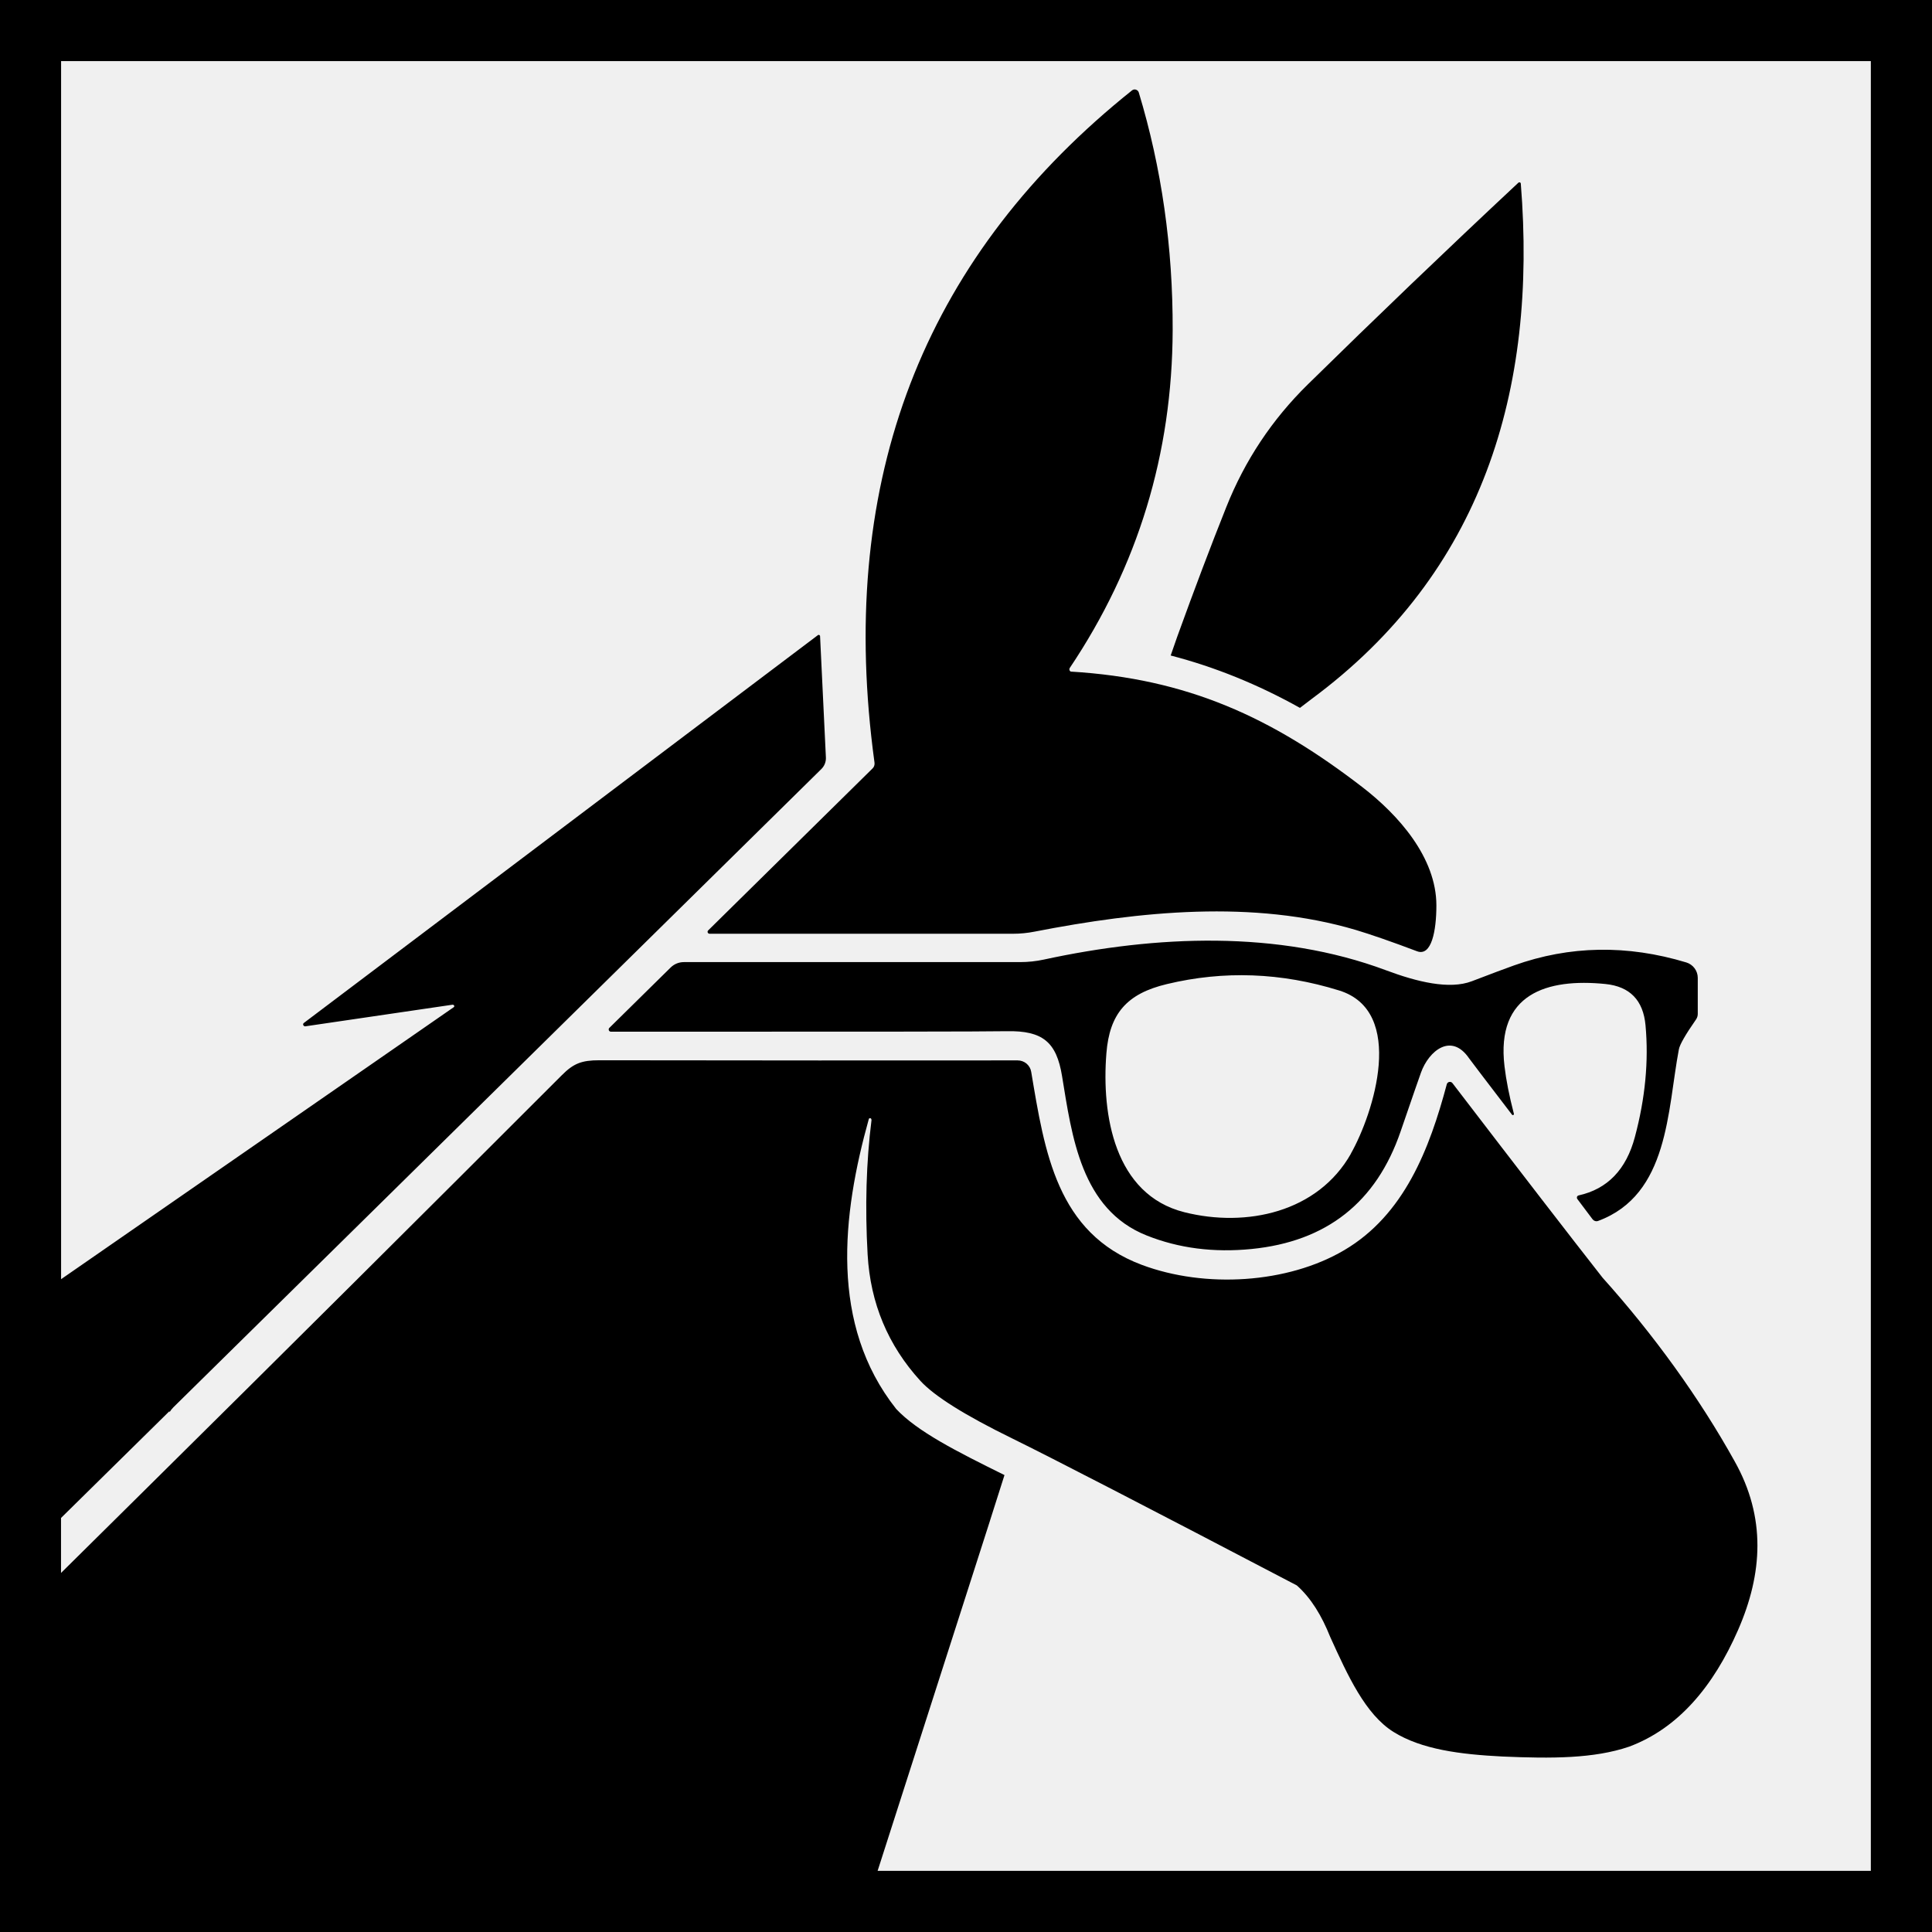
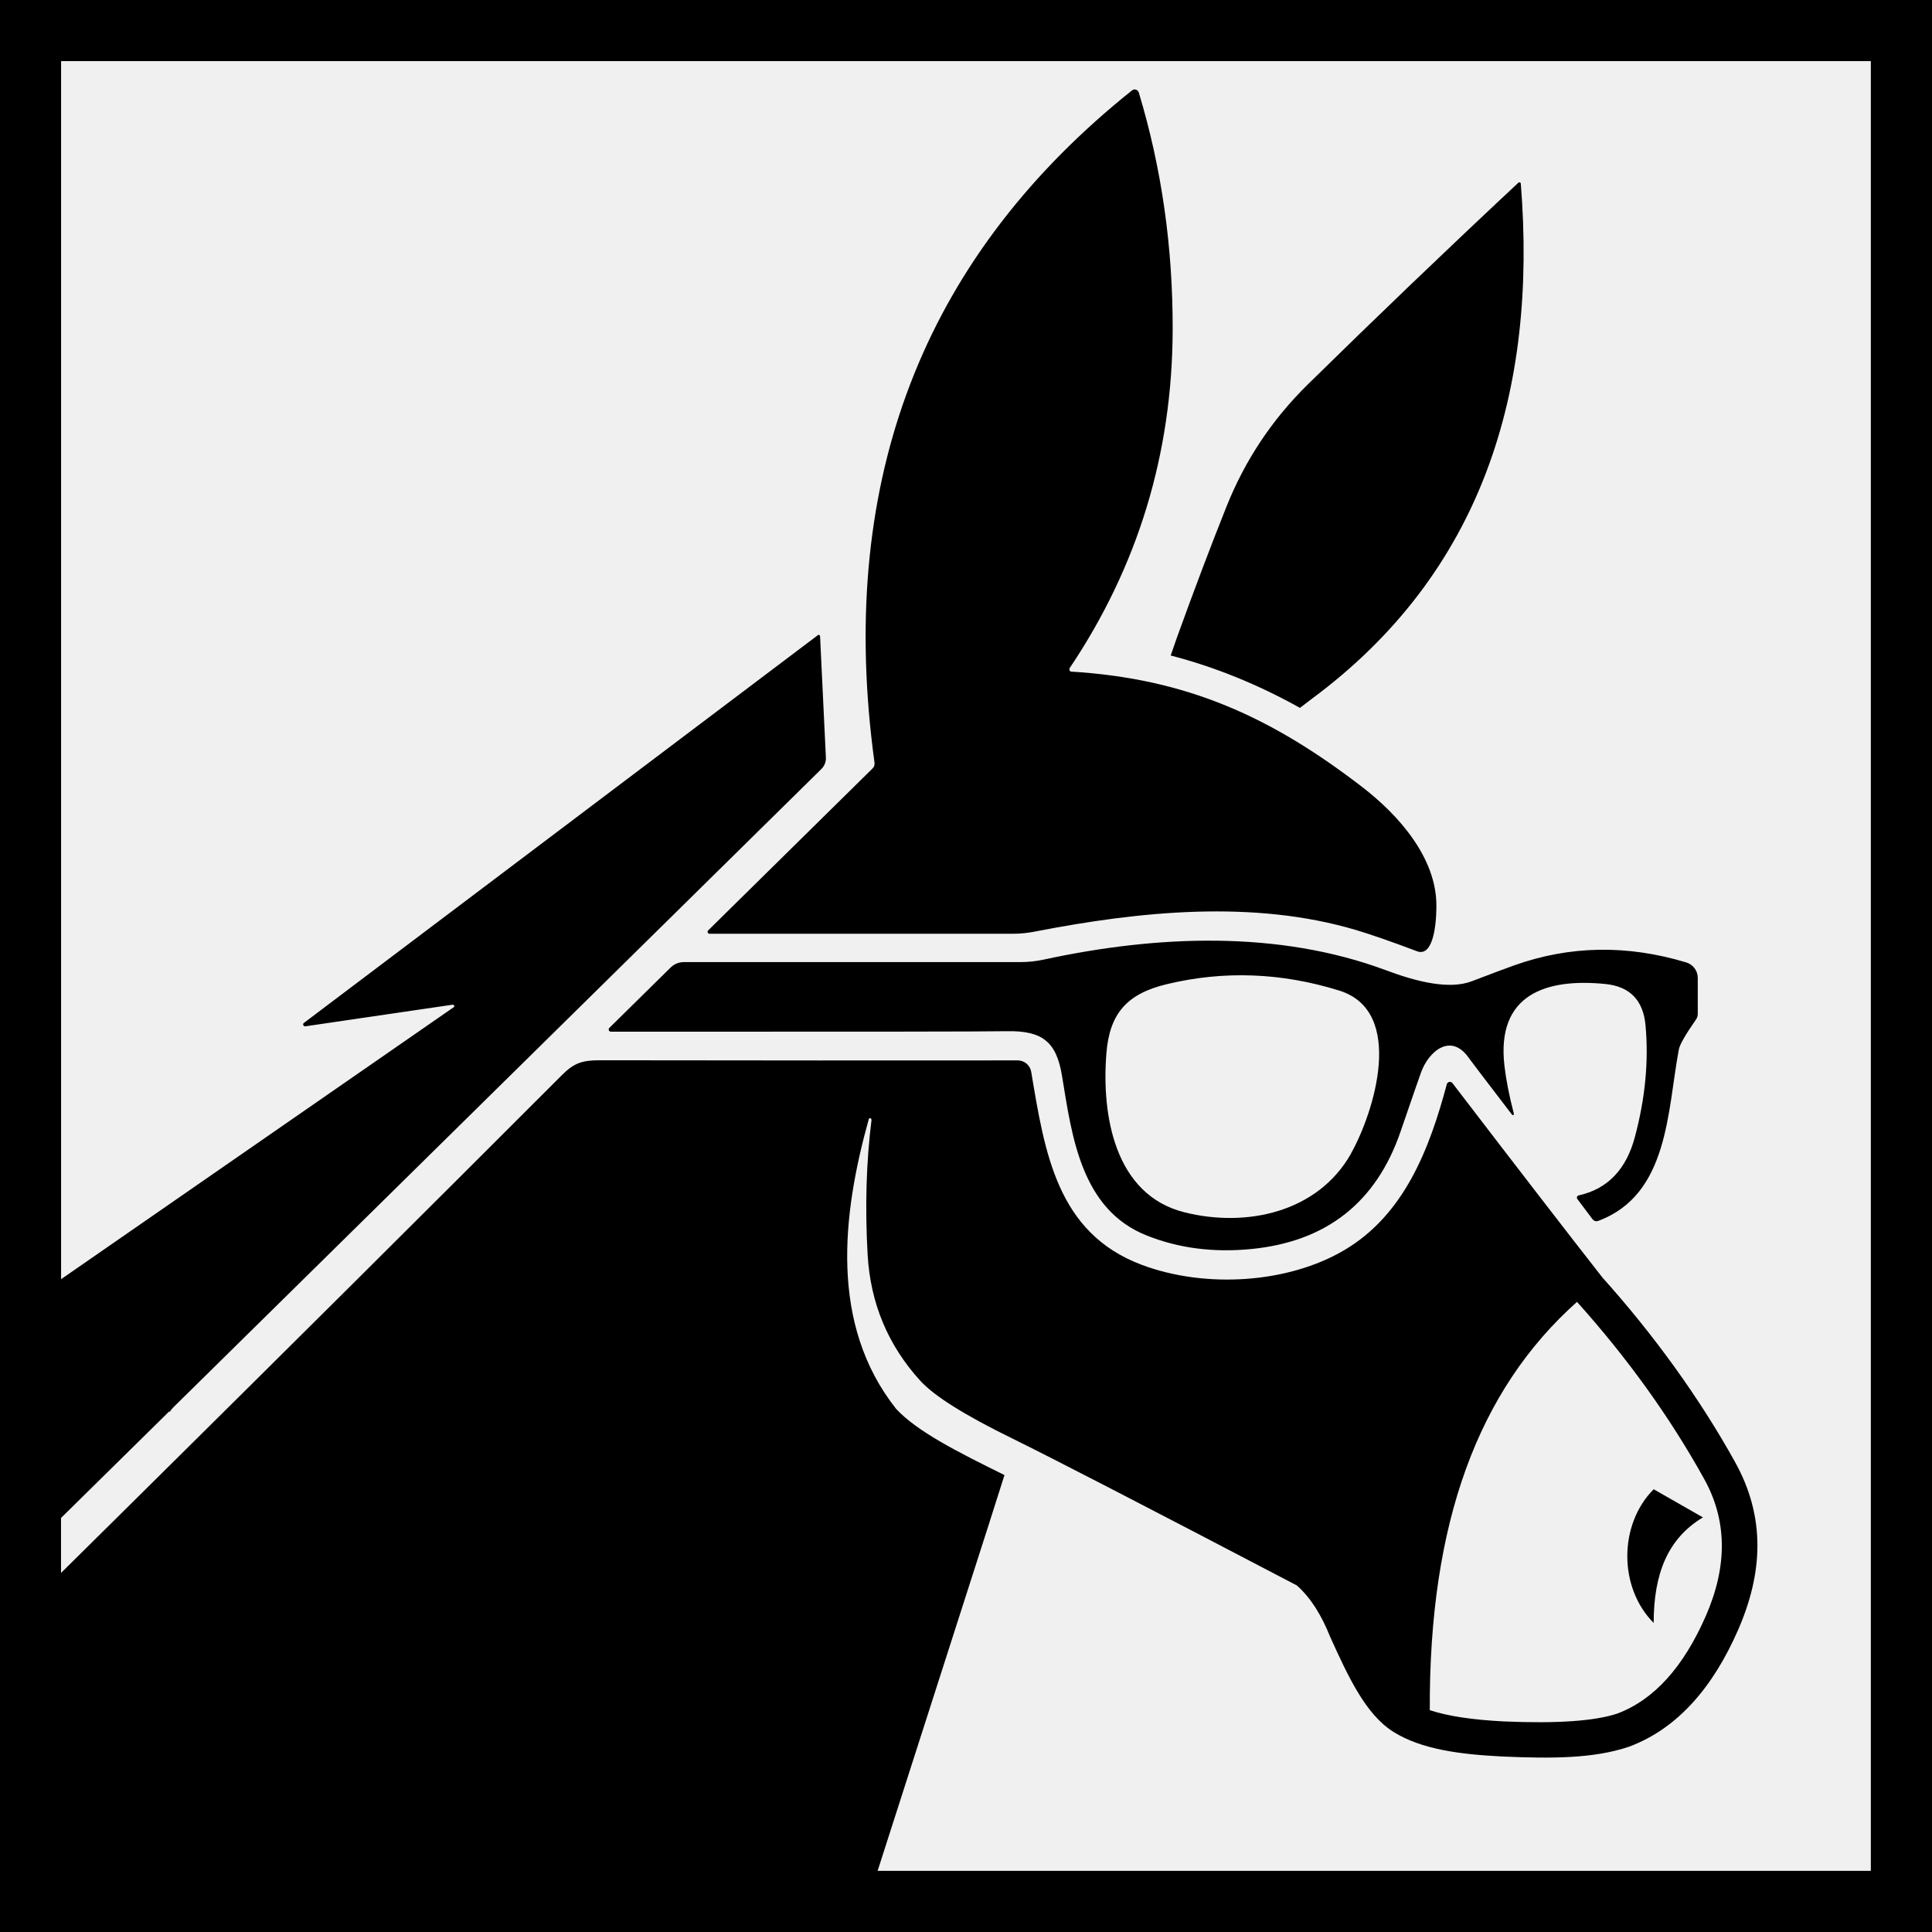
<svg xmlns="http://www.w3.org/2000/svg" viewBox="0 0 272.6 272.6" width="272.6" height="272.6">
  <style>@media(prefers-color-scheme:dark){path{fill:#fff}}</style>
-   <path d="m0 0h272.6v272.6h-272.6zm122.95 157.99c.01-.04 0-.09-.03-.13c-.02-.04-.06-.07-.11-.08c-.04-.01-.09-.01-.13.01c-.04.02-.08.05-.09.09c-3.78 13.53-5.57 29.01 3.86 40.92c2.98 3.18 8.44 5.95 15.28 9.33l-2.03 6.38v.01l-15.87 49.45h140.14v-255.35h-255.35v171.87l43.6-30.2h0l11.79-8.17c.04-.02.07-.06.08-.1c.01-.04.01-.09-.01-.13c-.02-.04-.05-.08-.09-.1c-.04-.02-.09-.03-.13-.03l-20.77 3.05c-.06.01-.12 0-.18-.04c-.05-.03-.1-.08-.12-.13c-.02-.06-.03-.12-.01-.17c.02-.06.05-.11.1-.14l72.52-54.71c.03-.02.06-.04.1-.04c.04 0 .07 0 .1.02c.03.02.06.04.08.07c.02.03.03.06.03.1l.82 17.08c.02.31-.03.61-.14.9c-.11.29-.28.54-.5.76l-63.68 62.73l-27.75 27.33c-.21.21-.39.44-.54.69v-.16l-15.31 15.08v7.76l11.19-11.07c20.75-20.53 40.57-40.25 59.47-59.16h0c1.66-1.67 2.81-2.11 5.3-2.11c21.65.03 41.32.04 59.02.02c.46 0 .9.16 1.25.45c.35.3.59.71.66 1.16c1.9 11.31 3.6 22.74 15.61 27.24c8.92 3.34 20.56 2.64 28.55-2.07c8.48-4.99 12.04-14.29 14.48-23.42c.02-.08.07-.16.13-.21c.06-.06.14-.1.22-.11c.08-.02.17-.01.25.02c.08.03.15.08.2.15c9.61 12.55 16.67 21.7 21.18 27.45c7.2 8.02 13.66 16.95 18.62 25.88c4.47 7.94 3.97 15.88.5 23.82c-3.47 7.94-8.44 13.89-15.38 16.47c-4.96 1.69-10.92 1.69-17.86 1.39c-5.95-.3-11.41-.99-15.38-3.47c-3.97-2.48-6.45-7.94-8.93-13.4c-1.19-2.98-2.68-5.46-4.71-7.27c-21.17-11.08-34.54-17.98-40.12-20.72c-6.71-3.28-11.04-6-13-8.15c-4.57-5.01-7.05-10.95-7.44-17.81c-.38-6.7-.2-13.03.55-19zm27.99-63.74c-.03.04-.04.09-.05.14c-.01.05 0 .1.01.15c.01.05.04.09.07.13c.03.04.07.07.12.09c16.44.99 28.31 6.42 41.16 16.32c2.5 1.93 5.11 4.4 7.09 7.24c1.98 2.84 3.33 6.04 3.33 9.43c0 3.57-.68 7.24-2.73 6.47c-3.6-1.36-6.49-2.36-8.65-3.01c-14.45-4.27-30.41-2.66-45.31.24c-1.01.2-2.03.3-3.06.3h-42.8c-.06 0-.11-.02-.16-.05c-.05-.03-.08-.07-.1-.12c-.02-.05-.03-.11-.02-.16c.01-.05.04-.1.08-.14l23.19-22.85c.11-.1.19-.23.24-.38c.05-.14.06-.3.04-.45c-.17-1.23-.32-2.47-.46-3.72q-6.25-56.73 36.8-91.13c.08-.06.17-.1.26-.12c.1-.02.19-.01.29.02c.09.03.18.08.25.15c.07.07.12.16.15.25c3.22 10.65 4.82 21.83 4.78 33.55c-.06 17.43-4.9 33.31-14.52 47.65zm62.4 63.03c-3.93-5.14-5.95-7.79-6.06-7.96c-2.52-3.67-5.68-1.04-6.78 2.01c-.21.57-1.17 3.34-2.88 8.32c-3.43 10-10.44 15.53-21.03 16.58c-5.33.53-10.26-.1-14.78-1.9c-9.3-3.68-10.57-14.06-11.96-22.51c-.78-4.78-2.72-6.42-7.8-6.32c-2.77.06-21.38.08-55.84.07c-.06 0-.13-.02-.18-.05c-.05-.03-.1-.09-.12-.14c-.02-.06-.03-.12-.02-.19c.01-.06.04-.12.09-.16l8.65-8.52c.5-.49 1.16-.76 1.86-.76h47.44c1.14 0 2.27-.12 3.37-.36c15.81-3.42 33.04-4.18 48.28 1.52c4.36 1.63 8.92 2.75 12.09 1.54q4.2-1.61 5.95-2.23q11.79-4.21 24.32-.42c.46.14.87.43 1.16.82c.29.39.45.86.45 1.35v5.1c0 .28-.09.55-.25.78c-1.49 2.14-2.3 3.55-2.42 4.23c-1.63 8.6-1.39 20.49-11.39 24.19c-.14.05-.29.06-.43.01c-.14-.04-.26-.13-.35-.24l-2.15-2.86c-.03-.04-.05-.09-.06-.15c-.01-.05 0-.11.01-.16c.02-.05.05-.09.09-.13c.04-.03.09-.06.14-.07c4.07-.9 6.72-3.65 7.94-8.25c1.46-5.46 1.96-10.71 1.5-15.74c-.32-3.55-2.21-5.49-5.66-5.84c-8.24-.83-15.46 1.36-14.24 11.6c.23 1.96.67 4.19 1.32 6.69c.01.04.02.07 0 .11c-.01.04-.04.06-.07.08c-.03.02-.07.02-.11.01c-.04-.01-.07-.04-.09-.07zm.91-131.51c.03-.02.06-.04.1-.04c.03-.01.07-.01.1.01q.06.01.09.06c.02.03.04.06.04.1c2.35 29.17-5.41 54.92-29.55 72.75l-1.61 1.23q-8.9-4.97-18.24-7.39l.93-2.67c2.41-6.66 4.71-12.75 6.92-18.28c2.62-6.58 6.45-12.34 11.49-17.29c9.46-9.29 19.36-18.79 29.73-28.48zm-23.64 136.99c3.19-5.63 7.82-20.08-1.67-23.01c-8.15-2.53-16.25-2.83-24.29-.9c-5.68 1.35-8.1 4.19-8.54 9.76c-.7 8.7 1.14 19.95 11 22.43c8.75 2.2 18.83.02 23.51-8.27z" />
+   <path d="m0 0h272.6v272.6h-272.6zm122.95 157.99c.01-.04 0-.09-.03-.13c-.02-.04-.06-.07-.11-.08c-.04-.01-.09-.01-.13.01c-.04.02-.08.05-.09.09c-3.78 13.53-5.57 29.01 3.86 40.92c2.98 3.18 8.44 5.95 15.28 9.33l-2.03 6.38v.01l-15.87 49.45h140.14v-255.35h-255.35v171.87l43.6-30.2h0l11.79-8.17c.04-.02.07-.06.08-.1c.01-.04.01-.09-.01-.13c-.02-.04-.05-.08-.09-.1c-.04-.02-.09-.03-.13-.03l-20.77 3.05c-.06.01-.12 0-.18-.04c-.05-.03-.1-.08-.12-.13c-.02-.06-.03-.12-.01-.17c.02-.06.05-.11.1-.14l72.52-54.71c.03-.02.06-.04.1-.04c.04 0 .07 0 .1.02c.03.02.06.04.08.07c.02.03.03.06.03.1l.82 17.08c.02.31-.03.61-.14.9c-.11.29-.28.54-.5.76l-63.68 62.73l-27.75 27.33c-.21.21-.39.44-.54.69v-.16l-15.31 15.08v7.76l11.19-11.07c20.75-20.53 40.57-40.25 59.47-59.16h0c1.66-1.67 2.81-2.11 5.3-2.11c21.65.03 41.32.04 59.02.02c.46 0 .9.16 1.25.45c.35.3.59.71.66 1.16c1.9 11.31 3.6 22.74 15.61 27.24c8.92 3.34 20.56 2.64 28.55-2.07c8.48-4.99 12.04-14.29 14.48-23.42c.02-.08.07-.16.13-.21c.06-.06.14-.1.22-.11c.08-.02.17-.01.25.02c.08.03.15.08.2.15c9.61 12.55 16.67 21.7 21.18 27.45c7.2 8.02 13.66 16.95 18.62 25.88c4.47 7.94 3.97 15.88.5 23.82c-3.47 7.94-8.44 13.89-15.38 16.47c-4.96 1.69-10.92 1.69-17.86 1.39c-5.95-.3-11.41-.99-15.38-3.47c-3.97-2.48-6.45-7.94-8.93-13.4c-1.19-2.98-2.68-5.46-4.71-7.27c-21.17-11.08-34.54-17.98-40.12-20.72c-6.71-3.28-11.04-6-13-8.15c-4.57-5.01-7.05-10.95-7.44-17.81c-.38-6.7-.2-13.03.55-19zm27.99-63.74c-.03.04-.04.09-.05.14c-.01.05 0 .1.01.15c.01.05.04.09.07.13c.03.04.07.07.12.09c16.44.99 28.31 6.42 41.16 16.32c2.5 1.93 5.11 4.4 7.09 7.24c1.98 2.84 3.33 6.04 3.33 9.43c0 3.57-.68 7.24-2.73 6.47c-3.6-1.36-6.49-2.36-8.65-3.01c-14.45-4.27-30.41-2.66-45.31.24c-1.01.2-2.03.3-3.06.3h-42.8c-.06 0-.11-.02-.16-.05c-.05-.03-.08-.07-.1-.12c-.02-.05-.03-.11-.02-.16c.01-.05.04-.1.08-.14l23.19-22.85c.11-.1.19-.23.24-.38c.05-.14.06-.3.04-.45c-.17-1.23-.32-2.47-.46-3.72q-6.25-56.73 36.8-91.13c.08-.06.17-.1.26-.12c.1-.02.19-.01.29.02c.09.03.18.08.25.15c.07.07.12.16.15.25c3.22 10.65 4.82 21.83 4.78 33.55c-.06 17.43-4.9 33.31-14.52 47.65zm62.4 63.03c-3.93-5.14-5.95-7.79-6.06-7.96c-2.52-3.67-5.68-1.04-6.78 2.01c-.21.57-1.17 3.34-2.88 8.32c-3.43 10-10.44 15.53-21.03 16.58c-5.33.53-10.26-.1-14.78-1.9c-9.3-3.68-10.57-14.06-11.96-22.51c-.78-4.78-2.72-6.42-7.8-6.32c-2.77.06-21.38.08-55.84.07c-.06 0-.13-.02-.18-.05c-.05-.03-.1-.09-.12-.14c-.02-.06-.03-.12-.02-.19c.01-.06.04-.12.09-.16l8.65-8.52c.5-.49 1.16-.76 1.86-.76h47.44c1.14 0 2.27-.12 3.37-.36c15.81-3.42 33.04-4.18 48.28 1.52c4.36 1.63 8.92 2.75 12.09 1.54q4.2-1.61 5.95-2.23q11.79-4.21 24.32-.42c.46.14.87.43 1.16.82c.29.39.45.86.45 1.35v5.1c0 .28-.09.55-.25.78c-1.49 2.14-2.3 3.55-2.42 4.23c-1.63 8.6-1.39 20.49-11.39 24.19c-.14.05-.29.06-.43.01c-.14-.04-.26-.13-.35-.24l-2.15-2.86c-.03-.04-.05-.09-.06-.15c-.01-.05 0-.11.01-.16c.02-.05.05-.09.09-.13c.04-.03.09-.06.14-.07c4.07-.9 6.72-3.65 7.94-8.25c1.46-5.46 1.96-10.71 1.5-15.74c-.32-3.55-2.21-5.49-5.66-5.84c-8.24-.83-15.46 1.36-14.24 11.6c.23 1.96.67 4.19 1.32 6.69c.01.04.02.07 0 .11c-.01.04-.04.06-.07.08c-.03.02-.07.02-.11.01c-.04-.01-.07-.04-.09-.07zm.91-131.51c.03-.02.06-.04.1-.04c.03-.01.07-.01.1.01q.06.01.09.06c.02.03.04.06.04.1c2.35 29.17-5.41 54.92-29.55 72.75l-1.61 1.23q-8.9-4.97-18.24-7.39l.93-2.67c2.41-6.66 4.71-12.75 6.92-18.28c2.62-6.58 6.45-12.34 11.49-17.29c9.46-9.29 19.36-18.79 29.73-28.48zm13.95 216v.01q7.74-2.91 12.49-13.78q4.65-10.64-.29-19.42q-7.21-12.99-17.89-24.89c-13.97 12.46-20.89 31.2-20.77 57.61q3.76 1.25 10.47 1.59q11.22.48 15.99-1.11zm-37.59-79c3.19-5.63 7.82-20.08-1.67-23.01c-8.15-2.53-16.25-2.83-24.29-.9c-5.68 1.35-8.1 4.19-8.54 9.76c-.7 8.7 1.14 19.95 11 22.43c8.75 2.2 18.83.02 23.51-8.27zm42.72 47.36l6.95 3.97c-4.96 2.98-6.95 7.94-6.95 14.89c-4.96-4.96-4.96-13.89 0-18.86z" />
</svg>
